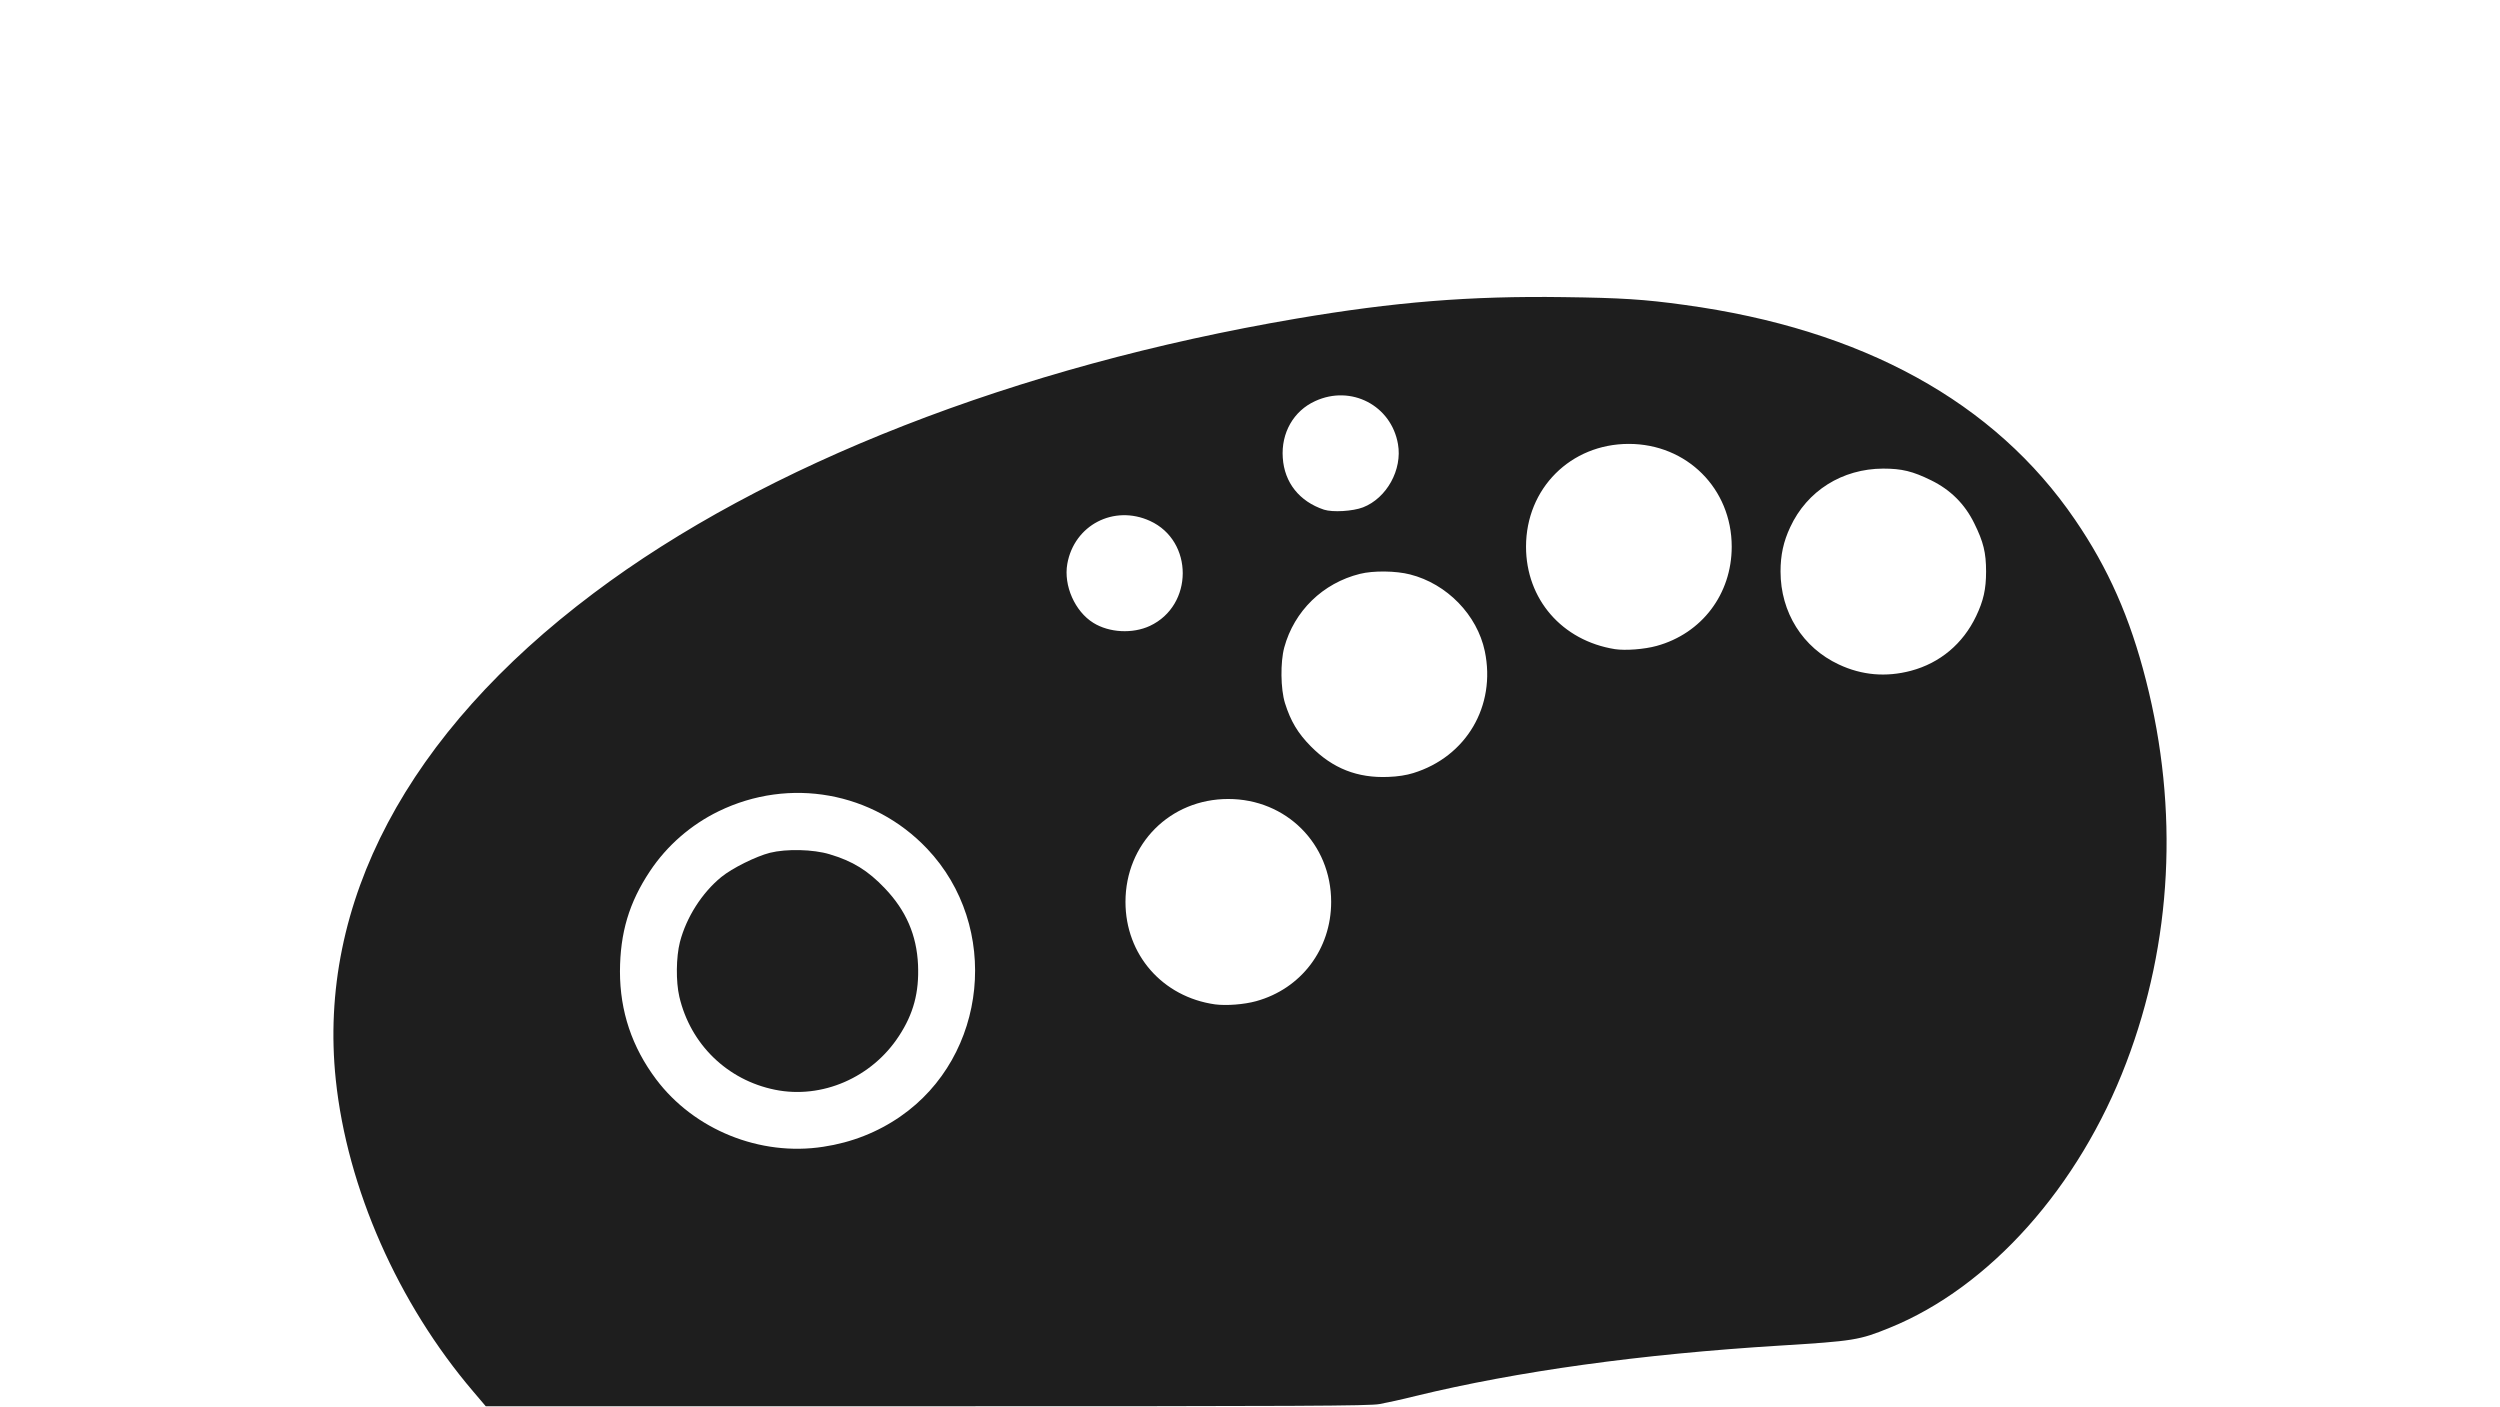
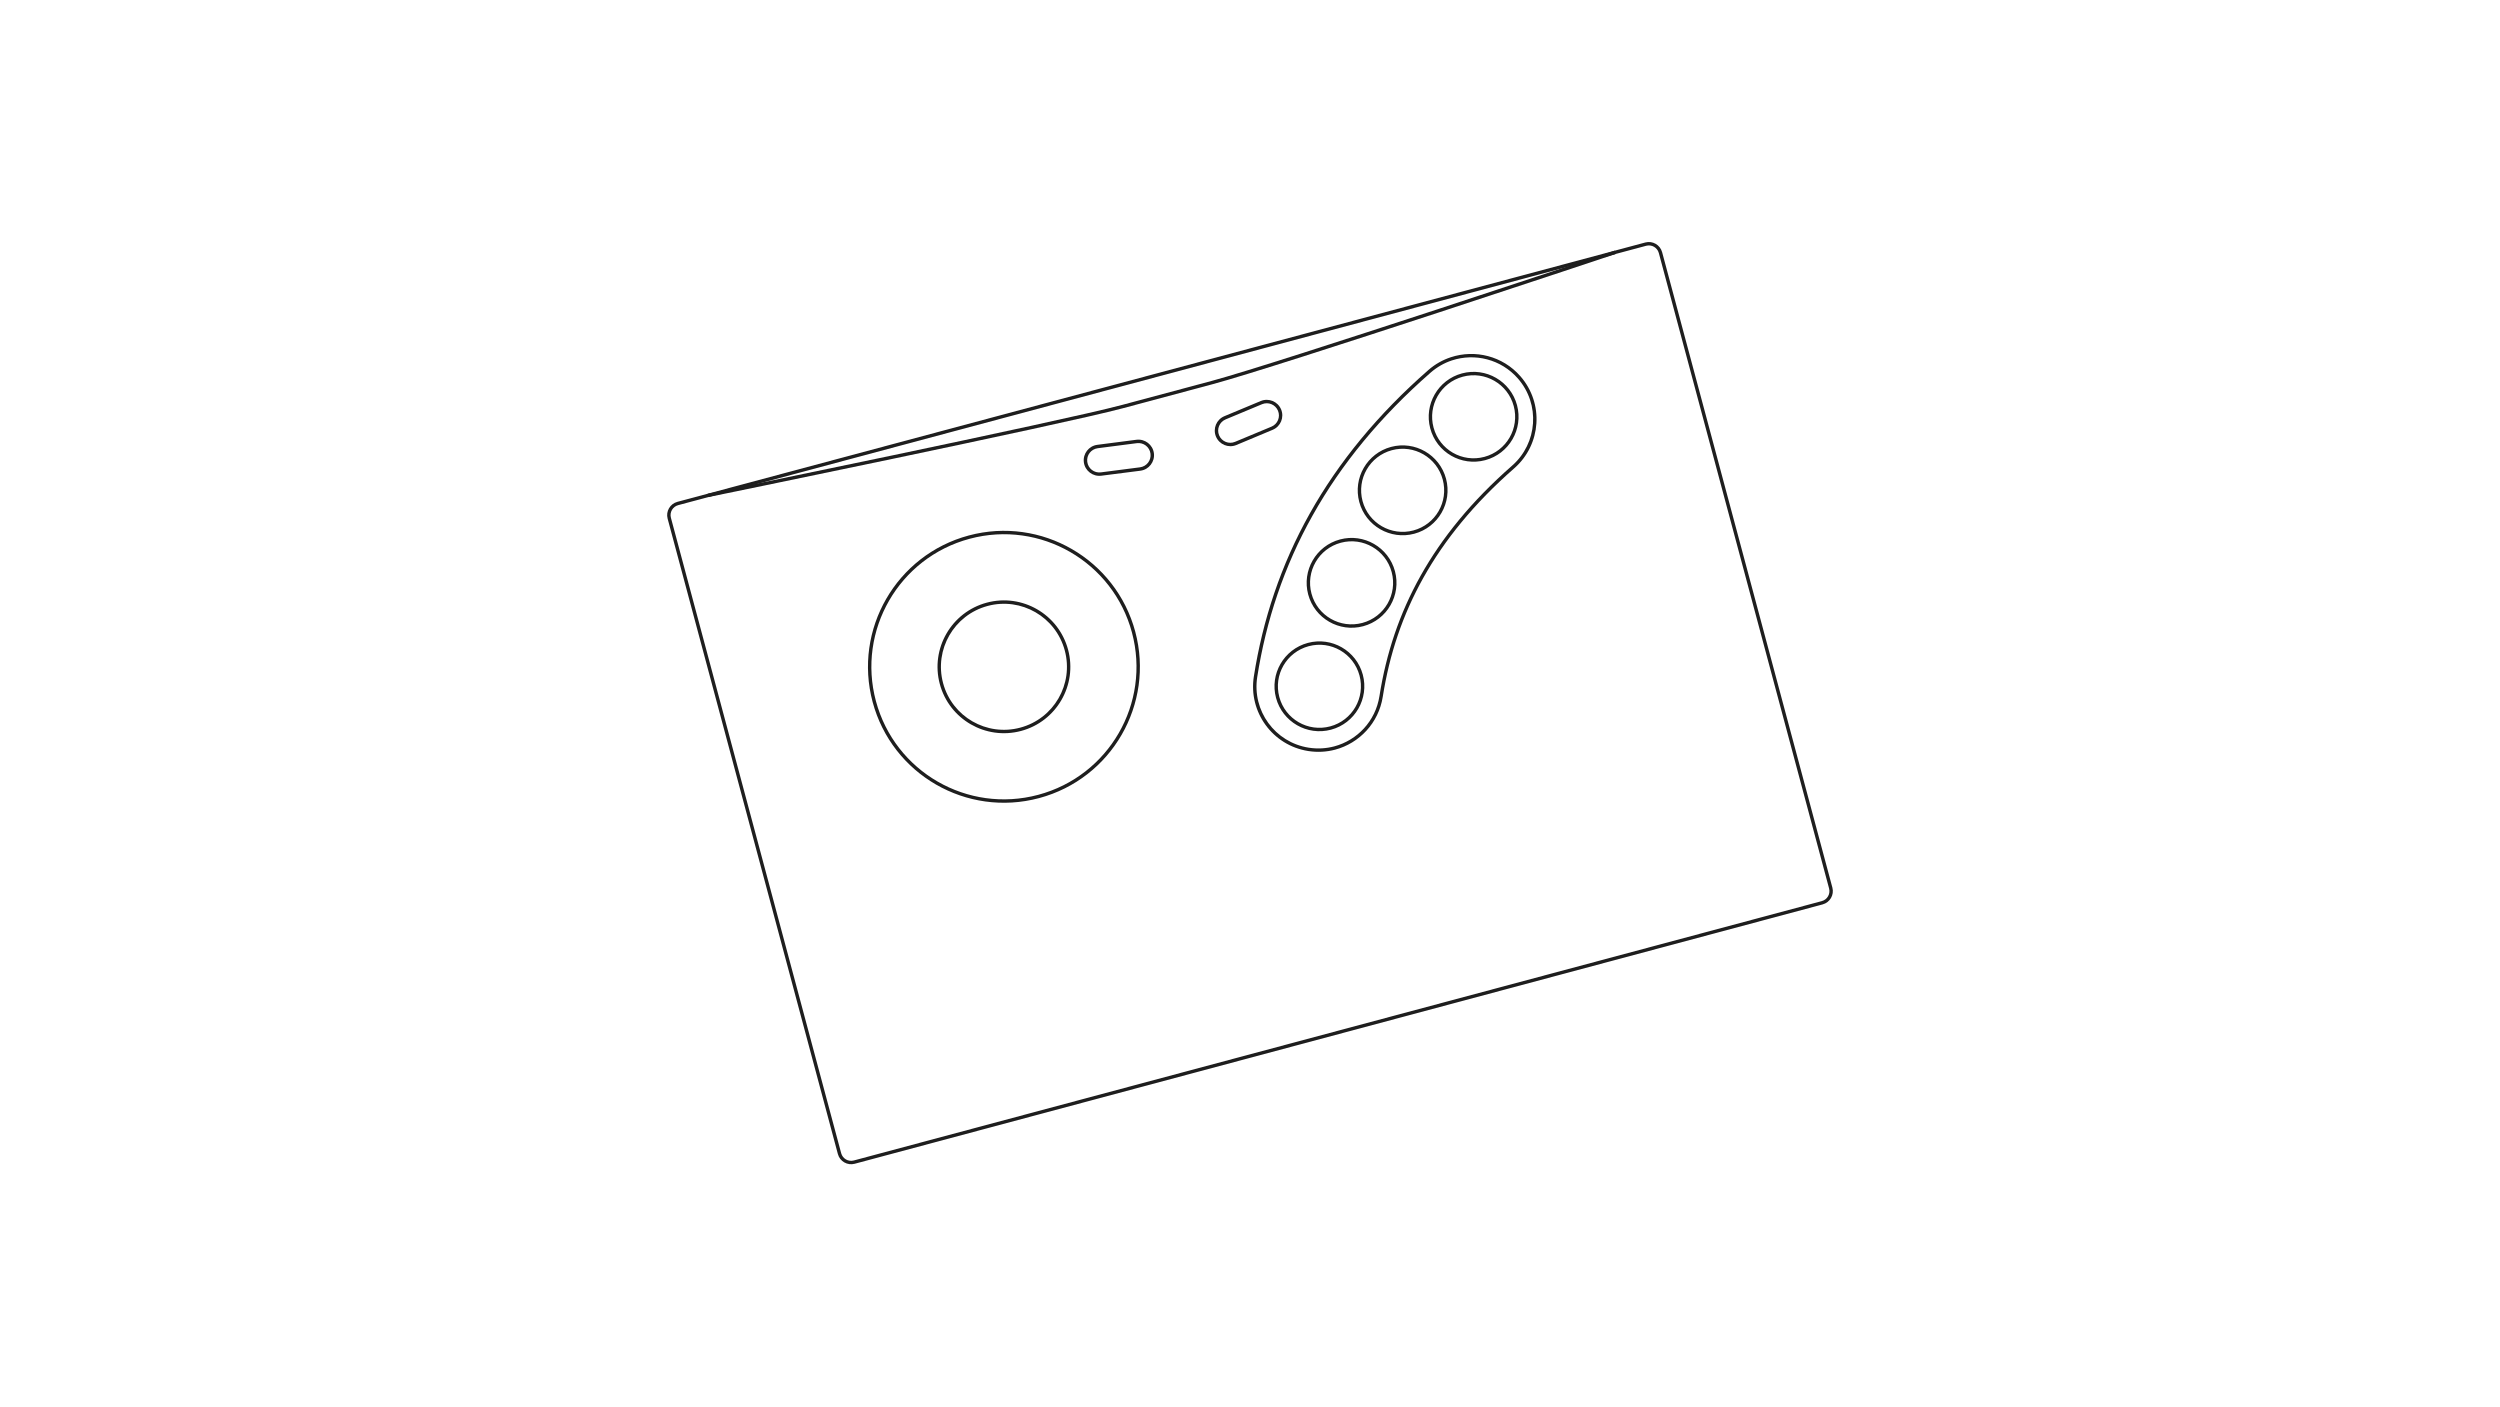
- <svg xmlns="http://www.w3.org/2000/svg" version="1.0" viewBox="0 0 1280 720" preserveAspectRatio="xMidYMid meet">
-   <path d="M 242.346 712.515 C 203.725 667.232 177.753 608.327 171.915 552.79 C 162.484 462.448 208.515 375.4 303.871 303.77 C 391.369 237.904 520.257 187.532 663.741 163.132 C 713.888 154.599 752.584 151.456 800.562 152.129 C 829.977 152.503 841.879 153.252 862.387 156.095 C 953.476 168.52 1021.289 205.795 1062.38 266.048 C 1079.446 290.972 1090.598 316.27 1098.757 348.38 C 1115.673 414.545 1112.154 482.508 1088.652 544.107 C 1064.402 607.879 1018.669 659.074 967.548 679.807 C 951.98 686.169 949.06 686.617 911.412 688.939 C 839.783 693.354 777.135 702.038 724.741 714.761 C 717.93 716.483 709.622 718.279 706.329 718.878 C 701.239 719.851 667.108 720 474.525 720 L 248.708 720 L 242.346 712.515 Z M 421.533 587.145 C 435.978 584.975 449.301 579.735 460.978 571.651 C 505.811 540.665 512.398 474.274 474.675 434.53 C 447.055 405.414 404.242 397.704 367.941 415.369 C 353.795 422.255 341.52 432.883 332.763 446.057 C 322.06 462.149 317.494 477.567 317.419 497.402 C 317.419 517.761 323.557 536.099 335.907 552.566 C 355.367 578.462 389.198 592.16 421.533 587.145 Z M 643.157 512.596 C 666.21 506.234 681.554 485.951 681.554 461.774 C 681.554 432.06 658.576 409.082 628.861 409.082 C 599.146 409.082 576.243 431.986 576.243 461.774 C 576.243 488.795 595.179 510.425 622.125 514.243 C 627.888 514.991 636.945 514.318 643.157 512.596 Z M 723.544 395.833 C 750.788 387.45 766.058 361.403 760.219 333.411 C 756.327 314.848 740.834 298.906 721.972 294.115 C 714.712 292.244 703.185 292.094 696.299 293.816 C 677.288 298.531 662.617 312.827 657.528 331.54 C 655.507 339.099 655.657 352.721 657.902 359.982 C 660.821 369.262 664.488 375.4 671.15 382.136 C 682.303 393.439 695.026 398.453 710.82 397.779 C 715.61 397.63 720.175 396.882 723.544 395.833 Z M 978.401 343.44 C 993.297 339.473 1005.048 329.594 1011.783 315.447 C 1015.527 307.588 1016.874 301.675 1016.874 292.619 C 1016.874 282.963 1015.527 277.424 1010.81 267.919 C 1006.019 258.114 998.685 250.778 988.73 245.913 C 979.299 241.273 973.76 239.925 964.18 239.925 C 943.222 240 925.184 251.302 916.576 269.94 C 913.134 277.274 911.637 284.161 911.637 292.619 C 911.637 313.576 923.013 331.614 941.501 340.222 C 953.252 345.761 965.677 346.808 978.401 343.44 Z M 848.166 330.716 C 871.368 324.354 886.638 304.145 886.638 279.894 C 886.638 250.179 863.659 227.276 833.944 227.276 C 804.155 227.276 781.326 250.105 781.326 279.894 C 781.326 306.765 799.739 328.021 826.834 332.362 C 832.223 333.186 841.953 332.437 848.166 330.716 Z M 588.742 320.462 C 611.122 309.983 611.197 276.975 588.817 266.721 C 570.33 258.263 549.971 268.816 546.454 288.727 C 544.508 299.803 550.346 313.052 559.776 318.89 C 567.935 323.979 579.911 324.578 588.742 320.462 Z M 697.871 259.76 C 709.996 255.045 718.08 240.449 715.759 227.351 C 712.317 207.591 691.808 196.888 673.396 205.345 C 662.318 210.361 655.881 221.662 656.779 234.387 C 657.603 247.111 665.312 256.766 677.887 260.957 C 682.303 262.38 692.632 261.781 697.871 259.76 Z" style="fill: rgb(30, 30, 30);" />
-   <path d="M 396.833 557.955 C 372.357 553.014 353.495 534.677 347.807 510.276 C 346.011 502.492 346.161 490.068 348.107 482.358 C 351.4 469.709 359.334 457.209 369.288 449.051 C 374.902 444.485 386.953 438.497 394.213 436.626 C 402.596 434.53 416.368 434.83 424.75 437.375 C 436.577 440.892 444.361 445.683 453.044 454.814 C 463.896 466.191 469.36 478.766 470.034 494.034 C 470.633 508.105 467.713 519.109 460.229 530.485 C 446.382 551.742 420.858 562.82 396.833 557.955 Z" style="fill: rgb(30, 30, 30);" />
+ <svg xmlns="http://www.w3.org/2000/svg" viewBox="0 0 640 360">
+   <path id="path3" d="M 383.878 96.869 C 381.712 96.993 379.544 97.535 377.475 98.552 C 362.13 106.097 349.184 115.353 338.629 126.193 C 328.065 137.02 319.948 149.387 314.027 162.754 C 310.288 171.181 314.095 181.057 322.524 184.796 C 324.724 185.773 327.034 186.247 329.297 186.247 C 335.702 186.248 341.804 182.541 344.567 176.314 C 349.051 166.228 354.862 157.418 362.547 149.522 C 370.237 141.637 379.869 134.618 392.225 128.532 C 400.498 124.462 403.905 114.449 399.833 106.174 C 396.78 99.968 390.378 96.499 383.878 96.869 Z M 383.933 97.731 C 390.091 97.377 396.156 100.67 399.052 106.557 C 402.915 114.406 399.677 123.889 391.828 127.752 C 379.395 133.876 369.696 140.945 361.93 148.906 C 354.173 156.877 348.295 165.788 343.772 175.957 C 341.151 181.865 335.364 185.372 329.296 185.371 C 327.152 185.371 324.966 184.929 322.879 184.003 C 314.883 180.455 311.286 171.105 314.834 163.109 C 320.717 149.831 328.77 137.557 339.258 126.807 C 349.738 116.046 362.592 106.851 377.858 99.346 C 379.82 98.38 381.881 97.849 383.933 97.731 Z" style="fill: rgb(30, 30, 30);" transform="matrix(0.965926, -0.258819, 0.258819, 0.965926, -24.46752, 97.23978)" />
+   <path id="circle5" d="M 337.778 164.193 C 331.43 164.193 326.27 169.339 326.27 175.687 C 326.27 182.034 331.43 187.194 337.778 187.194 C 344.126 187.194 349.271 182.034 349.271 175.687 C 349.272 169.338 344.126 164.193 337.778 164.193 Z M 337.778 165.067 C 343.652 165.067 348.396 169.811 348.396 175.686 C 348.396 181.56 343.652 186.317 337.778 186.317 C 331.904 186.317 327.146 181.56 327.146 175.686 C 327.146 169.811 331.904 165.067 337.778 165.067 Z" style="fill: rgb(30, 30, 30);" transform="matrix(0.965926, -0.258819, 0.258819, 0.965926, -33.96357, 93.40802)" />
+   <path id="circle7" d="M 346.009 137.707 C 339.661 137.707 334.501 142.866 334.501 149.213 C 334.501 155.562 339.661 160.707 346.009 160.707 C 352.357 160.707 357.503 155.562 357.503 149.213 C 357.503 142.865 352.356 137.707 346.009 137.707 Z M 346.009 138.581 C 351.883 138.581 356.627 143.339 356.627 149.213 C 356.627 155.087 351.883 159.831 346.009 159.831 C 340.135 159.831 335.377 155.087 335.377 149.213 C 335.377 143.339 340.135 138.581 346.009 138.581 Z" style="fill: rgb(30, 30, 30);" transform="matrix(0.965926, -0.258819, 0.258819, 0.965926, -26.82788, 94.63598)" />
+   <path id="circle9" d="M 359.084 114.017 C 352.736 114.017 347.576 119.177 347.576 125.523 C 347.576 131.871 352.736 137.031 359.084 137.031 C 365.432 137.031 370.577 131.871 370.577 125.523 C 370.577 119.176 365.432 114.017 359.084 114.017 Z M 359.084 114.891 C 364.958 114.891 369.702 119.649 369.702 125.523 C 369.702 131.398 364.958 136.155 359.084 136.155 C 353.21 136.155 348.452 131.398 348.452 125.523 C 348.452 119.649 353.21 114.891 359.084 114.891 Z" style="fill: rgb(30, 30, 30);" transform="matrix(0.965926, -0.258819, 0.258819, 0.965926, -20.25277, 97.21292)" />
+   <path id="circle11" d="M 377.243 95.193 C 370.895 95.193 365.749 100.354 365.749 106.701 C 365.749 113.049 370.895 118.195 377.243 118.195 C 383.591 118.195 388.75 113.049 388.75 106.701 C 388.75 100.353 383.59 95.193 377.243 95.193 Z M 377.243 96.069 C 383.117 96.069 387.874 100.826 387.874 106.701 C 387.874 112.575 383.117 117.319 377.243 117.319 C 371.368 117.319 366.625 112.575 366.625 106.701 C 366.625 100.826 371.368 96.069 377.243 96.069 Z" style="fill: rgb(30, 30, 30);" transform="matrix(0.965926, -0.258819, 0.258819, 0.965926, -14.75997, 101.2748)" />
+   <path id="circle13" d="M 257.013 135.897 C 237.796 135.897 222.204 151.49 222.204 170.707 C 222.204 189.925 237.796 205.503 257.013 205.503 C 276.23 205.503 291.809 189.923 291.809 170.707 C 291.809 151.49 276.23 135.897 257.013 135.897 Z M 257.013 136.774 C 275.757 136.774 290.933 151.964 290.933 170.707 C 290.933 189.452 275.757 204.628 257.013 204.628 C 238.27 204.628 223.079 189.452 223.079 170.707 C 223.079 151.964 238.27 136.774 257.013 136.774 Z" style="fill: rgb(30, 30, 30);" transform="matrix(0.965926, -0.258819, 0.258819, 0.965926, -35.42314, 72.33465)" />
+   <path id="circle15" d="M 257.013 153.699 C 247.63 153.699 240.005 161.325 240.005 170.707 C 240.005 180.09 247.63 187.702 257.013 187.702 C 266.396 187.702 274.007 180.09 274.007 170.707 C 274.007 161.323 266.396 153.699 257.013 153.699 Z M 257.013 154.575 C 265.923 154.575 273.132 161.797 273.132 170.707 C 273.132 179.618 265.923 186.826 257.013 186.826 C 248.103 186.826 240.881 179.618 240.881 170.707 C 240.881 161.797 248.104 154.575 257.013 154.575 Z" style="fill: rgb(30, 30, 30);" transform="matrix(0.965926, -0.258819, 0.258819, 0.965926, -35.42327, 72.33451)" />
+   <path id="path17" d="M 281.958 112.556 C 279.779 112.264 277.763 113.797 277.471 115.977 C 277.178 118.157 278.725 120.172 280.905 120.466 L 290.907 121.82 C 293.087 122.113 295.102 120.565 295.395 118.386 C 295.688 116.206 294.141 114.191 291.961 113.897 L 281.958 112.556 Z M 281.849 113.432 L 291.851 114.772 C 293.562 115.003 294.749 116.564 294.519 118.276 C 294.289 119.986 292.727 121.174 291.016 120.945 L 281.014 119.603 C 279.303 119.374 278.116 117.812 278.346 116.101 C 278.576 114.389 280.138 113.202 281.849 113.432 Z" style="fill: rgb(30, 30, 30);" transform="matrix(0.965926, -0.258819, 0.258819, 0.965926, -20.57051, 78.12737)" />
+   <path id="path19" d="M 324.095 103.662 L 314.092 105.003 C 311.913 105.296 310.378 107.311 310.672 109.491 C 310.964 111.67 312.98 113.218 315.159 112.925 L 325.162 111.57 C 327.341 111.277 328.875 109.262 328.583 107.083 C 328.289 104.902 326.274 103.369 324.095 103.662 Z M 324.217 104.537 C 325.928 104.308 327.491 105.495 327.72 107.206 C 327.95 108.916 326.763 110.479 325.052 110.709 L 315.036 112.049 C 313.326 112.279 311.763 111.092 311.533 109.381 C 311.302 107.67 312.504 106.108 314.215 105.878 L 324.217 104.537 Z" style="fill: rgb(30, 30, 30);" transform="matrix(0.965926, -0.258819, 0.258819, 0.965926, -17.13734, 86.41561)" />
+   <path id="path21" d="M 191.728 92.285 C 189.792 92.285 188.212 93.865 188.212 95.801 L 188.212 264.199 C 188.212 266.137 189.792 267.716 191.728 267.716 L 448.272 267.716 C 450.208 267.716 451.788 266.137 451.788 264.199 L 451.788 95.801 C 451.788 93.865 450.209 92.284 448.272 92.284 L 191.728 92.284 Z M 191.728 93.161 L 448.272 93.161 C 449.735 93.161 450.912 94.338 450.912 95.801 L 450.912 264.199 C 450.912 265.663 449.735 266.84 448.272 266.84 L 191.728 266.84 C 190.265 266.84 189.088 265.663 189.088 264.199 L 189.088 95.801 C 189.088 94.338 190.265 93.161 191.728 93.161 Z" style="fill: rgb(30, 30, 30);" transform="matrix(0.965926, -0.258819, 0.258819, 0.965926, -35.68368, 88.95542)" />
+   <path id="path23" d="M 177.896 95.165 L 177.841 96.041 C 177.841 96.041 200.814 97.417 225.842 98.791 C 250.869 100.165 277.934 101.541 286.252 101.541 L 309.993 101.541 C 318.641 101.541 345.717 100.165 370.663 98.791 C 395.609 97.417 418.404 96.041 418.404 96.041 L 418.349 95.165 C 418.349 95.165 395.551 96.542 370.608 97.915 C 345.665 99.289 318.547 100.666 309.992 100.666 L 286.252 100.666 C 278.03 100.666 250.908 99.289 225.882 97.915 C 200.858 96.541 177.896 95.165 177.896 95.165 Z" style="fill: rgb(30, 30, 30);" transform="matrix(0.965926, -0.258819, 0.258819, 0.965926, -15.29735, 80.51098)" />
</svg>
